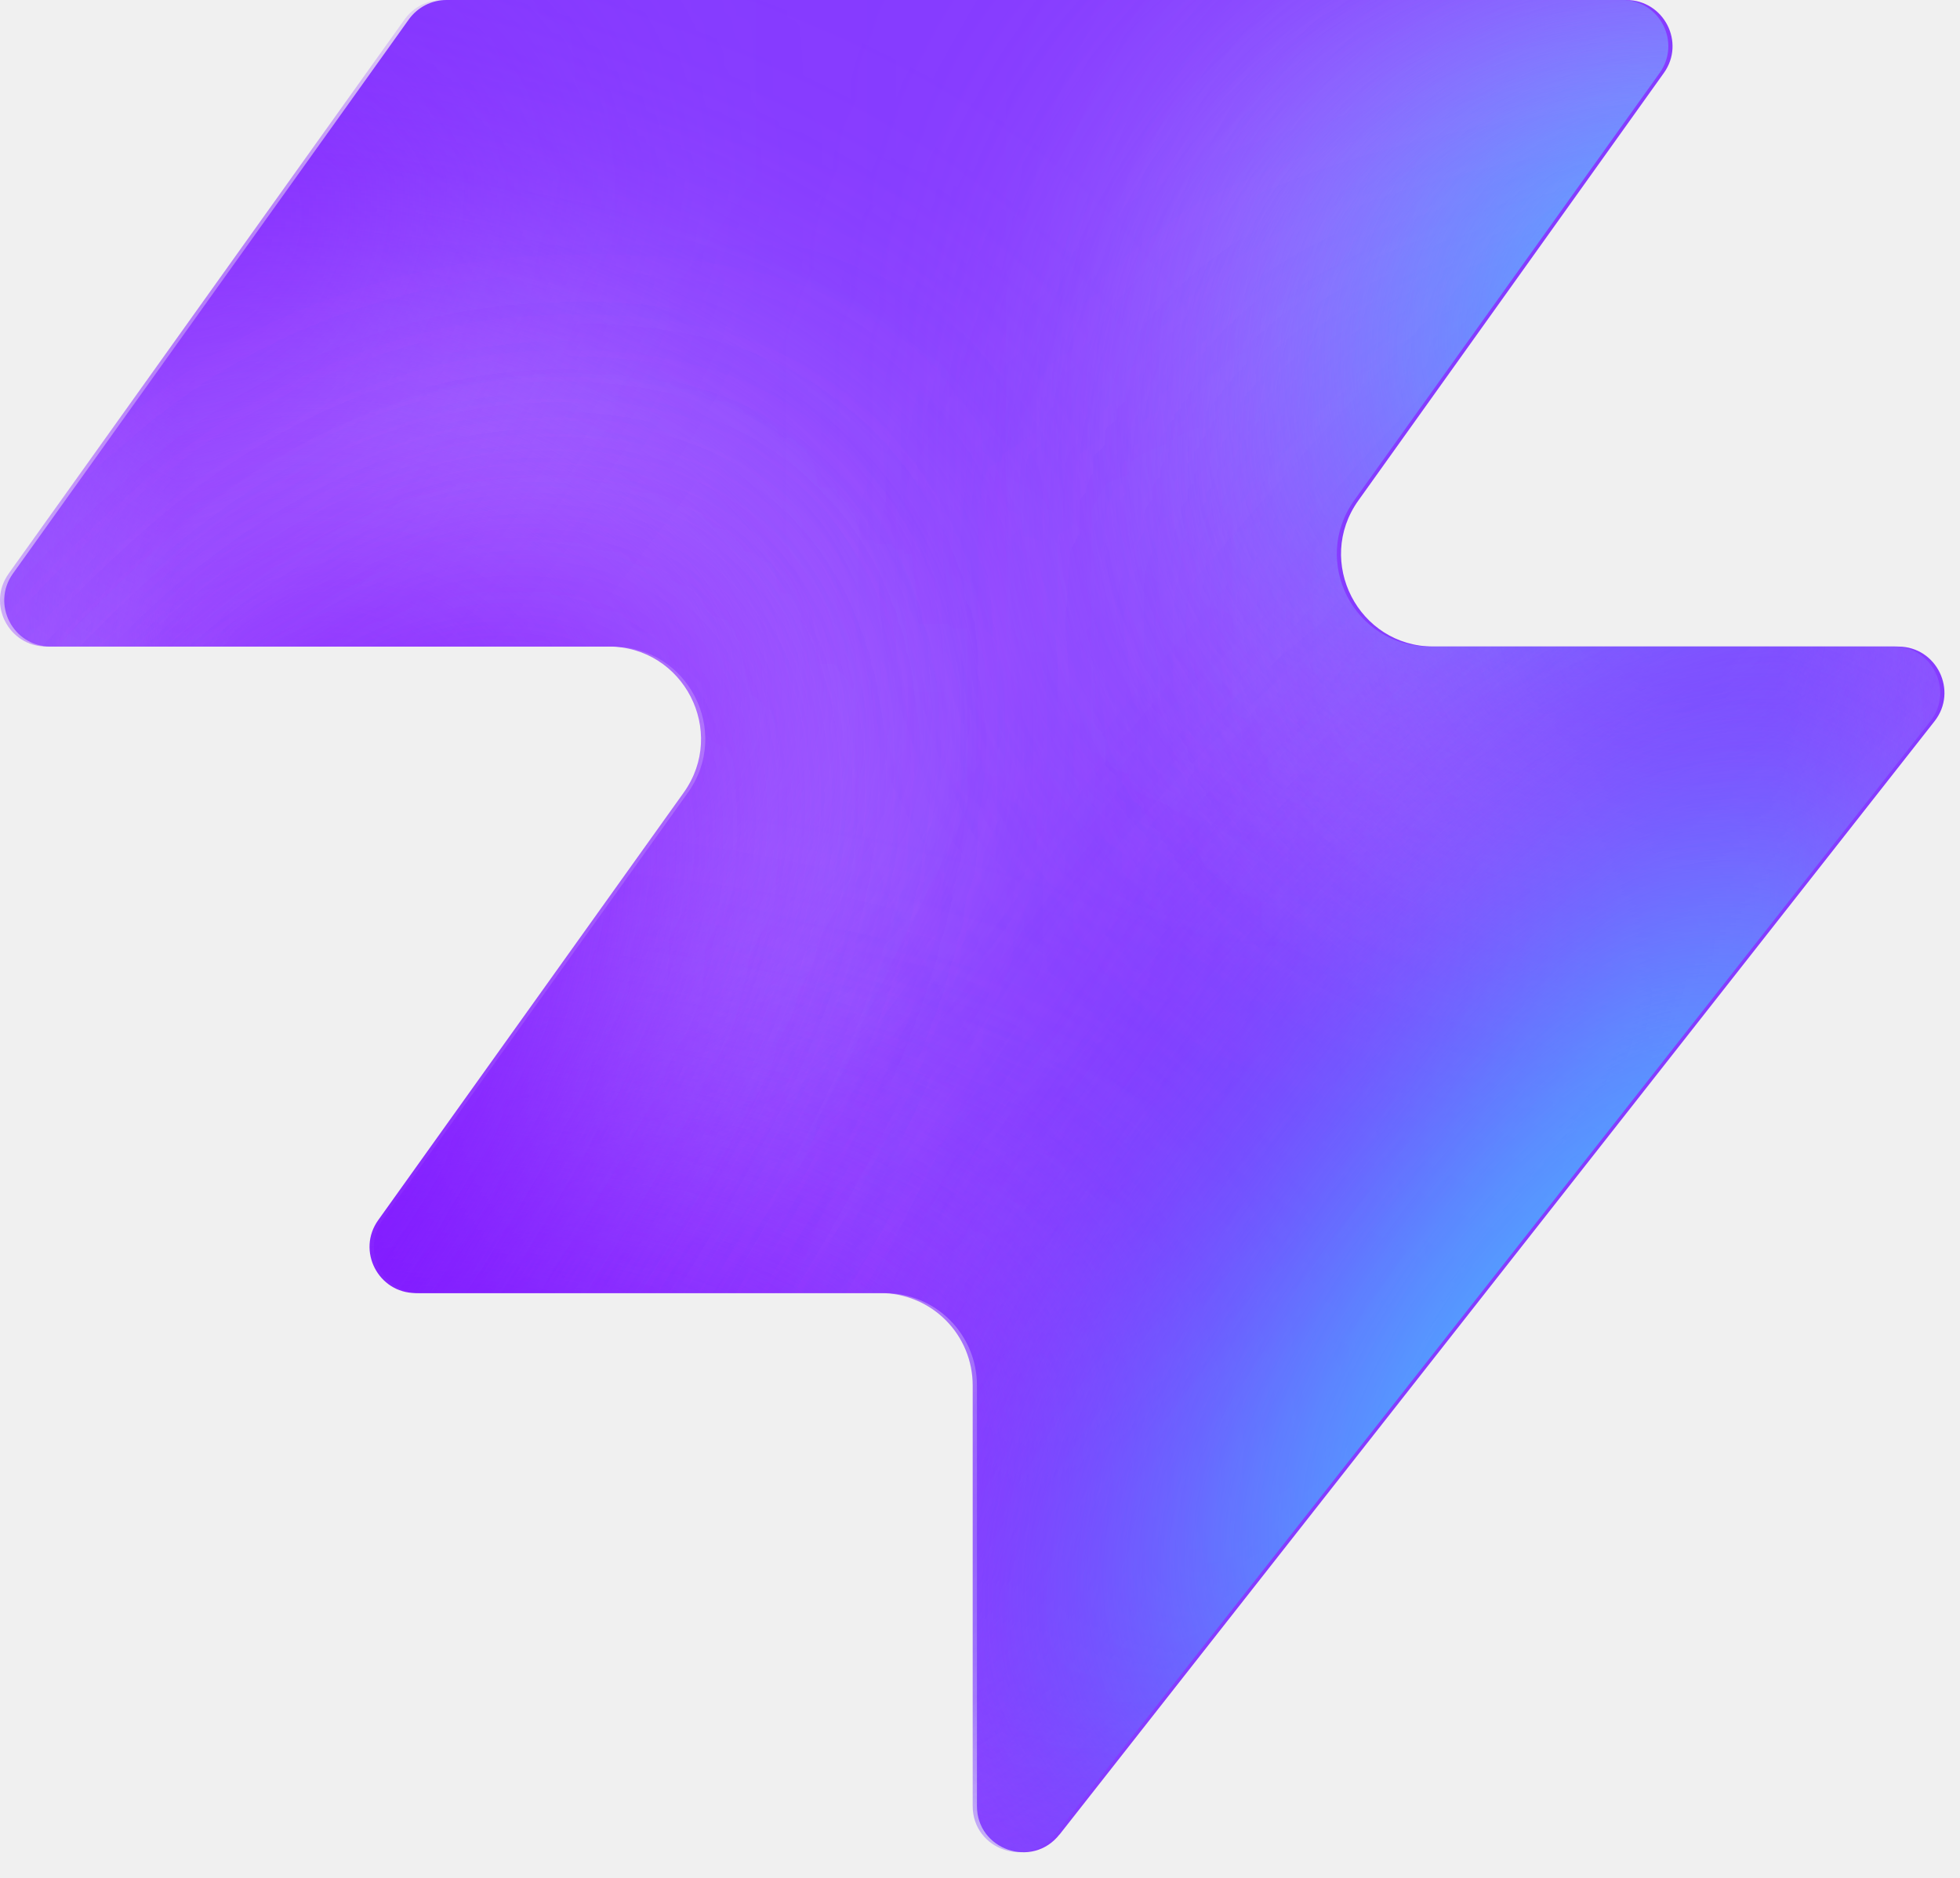
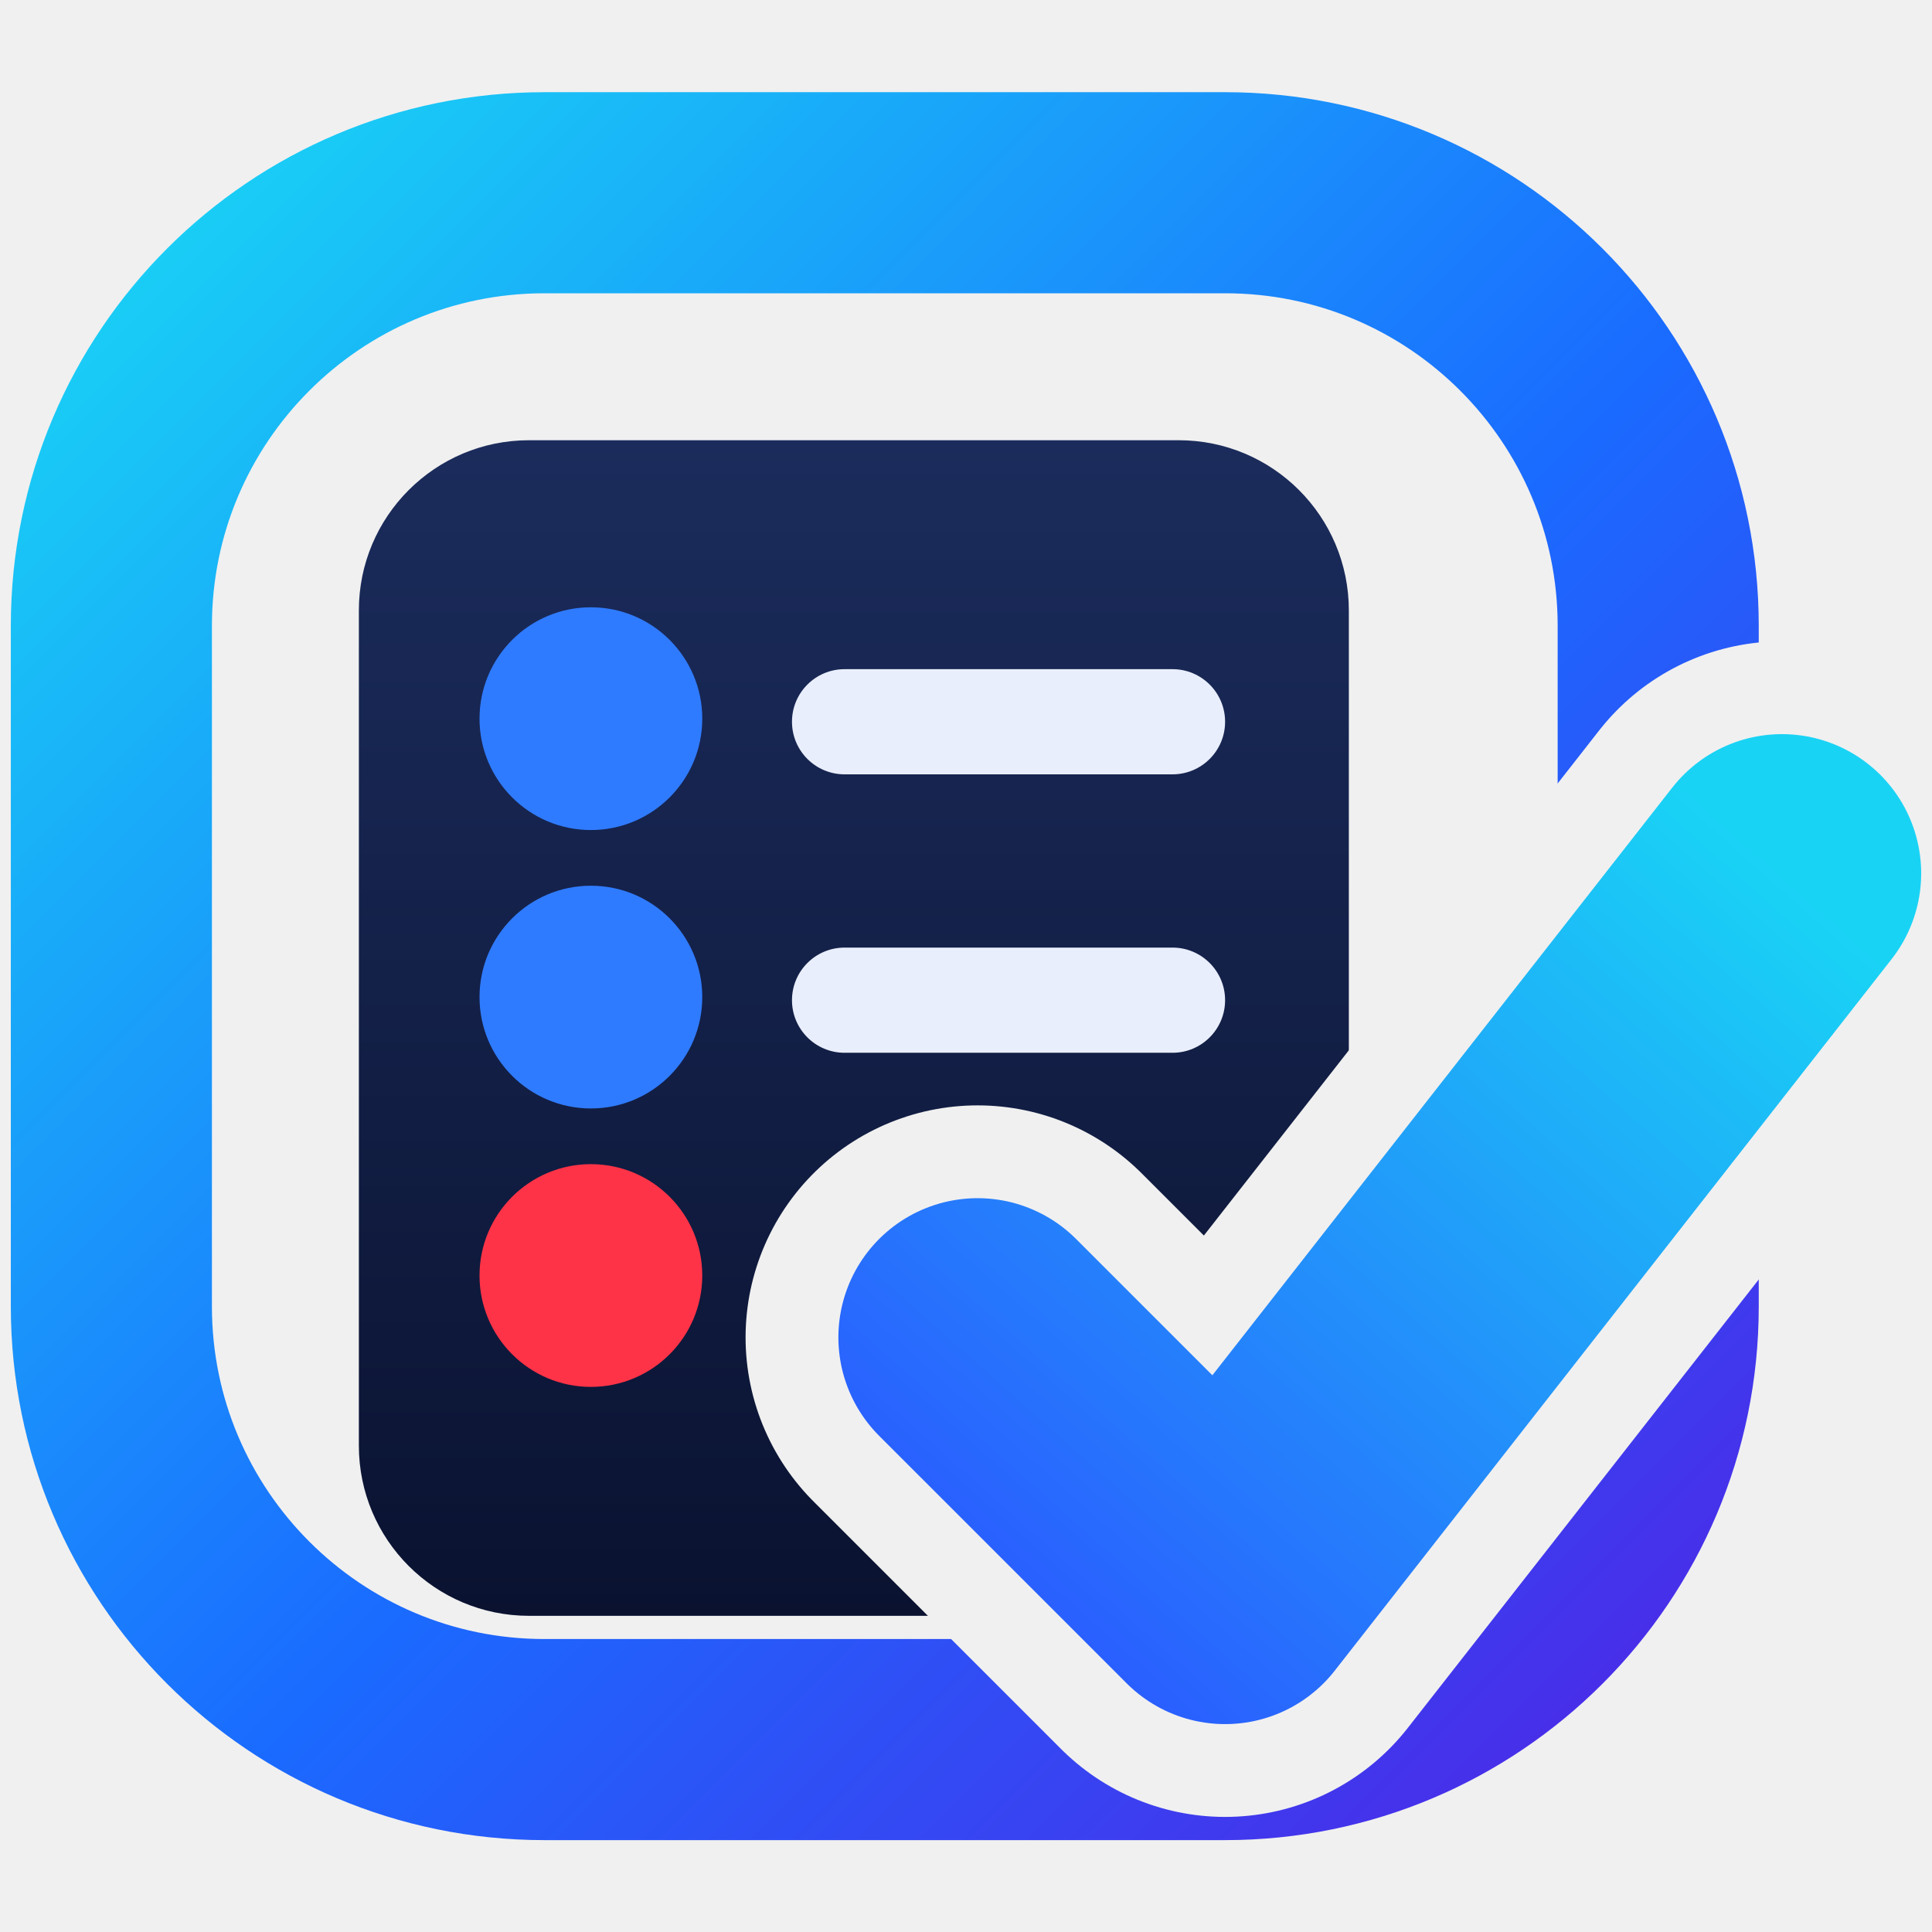
- <svg xmlns="http://www.w3.org/2000/svg" width="48" height="46" fill="none" viewBox="0 0 48 46">
-   <path fill="#863bff" d="M25.946 44.938c-.664.845-2.021.375-2.021-.698V33.937a2.26 2.26 0 0 0-2.262-2.262H10.287c-.92 0-1.456-1.04-.92-1.788l7.48-10.471c1.07-1.497 0-3.578-1.842-3.578H1.237c-.92 0-1.456-1.04-.92-1.788L10.013.474c.214-.297.556-.474.92-.474h28.894c.92 0 1.456 1.04.92 1.788l-7.48 10.471c-1.07 1.498 0 3.579 1.842 3.579h11.377c.943 0 1.473 1.088.89 1.83L25.947 44.94z" style="fill:#863bff;fill:color(display-p3 .525 .23 1);fill-opacity:1" />
-   <mask id="a" width="48" height="46" x="0" y="0" maskUnits="userSpaceOnUse" style="mask-type:alpha">
-     <path fill="#000" d="M25.842 44.938c-.664.844-2.021.375-2.021-.698V33.937a2.26 2.26 0 0 0-2.262-2.262H10.183c-.92 0-1.456-1.04-.92-1.788l7.48-10.471c1.07-1.498 0-3.579-1.842-3.579H1.133c-.92 0-1.456-1.04-.92-1.787L9.91.473c.214-.297.556-.474.92-.474h28.894c.92 0 1.456 1.04.92 1.788l-7.48 10.471c-1.07 1.498 0 3.578 1.842 3.578h11.377c.943 0 1.473 1.088.89 1.832L25.843 44.94z" style="fill:#000;fill-opacity:1" />
-   </mask>
-   <g mask="url(#a)">
-     <g filter="url(#b)">
-       <ellipse cx="5.508" cy="14.704" fill="#ede6ff" rx="5.508" ry="14.704" style="fill:#ede6ff;fill:color(display-p3 .927 .903 1);fill-opacity:1" transform="matrix(.00324 1 1 -.00324 -4.47 31.516)" />
-     </g>
-     <g filter="url(#c)">
-       <ellipse cx="10.399" cy="29.851" fill="#ede6ff" rx="10.399" ry="29.851" style="fill:#ede6ff;fill:color(display-p3 .927 .903 1);fill-opacity:1" transform="matrix(.00324 1 1 -.00324 -39.328 7.883)" />
-     </g>
-     <g filter="url(#d)">
-       <ellipse cx="5.508" cy="30.487" fill="#7e14ff" rx="5.508" ry="30.487" style="fill:#7e14ff;fill:color(display-p3 .492 .077 1);fill-opacity:1" transform="rotate(89.814 -25.913 -14.639)scale(1 -1)" />
-     </g>
-     <g filter="url(#e)">
-       <ellipse cx="5.508" cy="30.599" fill="#7e14ff" rx="5.508" ry="30.599" style="fill:#7e14ff;fill:color(display-p3 .492 .077 1);fill-opacity:1" transform="rotate(89.814 -32.644 -3.334)scale(1 -1)" />
-     </g>
-     <g filter="url(#f)">
-       <ellipse cx="5.508" cy="30.599" fill="#7e14ff" rx="5.508" ry="30.599" style="fill:#7e14ff;fill:color(display-p3 .492 .077 1);fill-opacity:1" transform="matrix(.00324 1 1 -.00324 -34.34 30.47)" />
-     </g>
-     <g filter="url(#g)">
-       <ellipse cx="14.072" cy="22.078" fill="#ede6ff" rx="14.072" ry="22.078" style="fill:#ede6ff;fill:color(display-p3 .927 .903 1);fill-opacity:1" transform="rotate(93.35 24.506 48.493)scale(-1 1)" />
-     </g>
-     <g filter="url(#h)">
-       <ellipse cx="3.47" cy="21.501" fill="#7e14ff" rx="3.47" ry="21.501" style="fill:#7e14ff;fill:color(display-p3 .492 .077 1);fill-opacity:1" transform="rotate(89.009 28.708 47.59)scale(-1 1)" />
-     </g>
-     <g filter="url(#i)">
-       <ellipse cx="3.47" cy="21.501" fill="#7e14ff" rx="3.47" ry="21.501" style="fill:#7e14ff;fill:color(display-p3 .492 .077 1);fill-opacity:1" transform="rotate(89.009 28.708 47.59)scale(-1 1)" />
-     </g>
-     <g filter="url(#j)">
-       <ellipse cx=".387" cy="8.972" fill="#7e14ff" rx="4.407" ry="29.108" style="fill:#7e14ff;fill:color(display-p3 .492 .077 1);fill-opacity:1" transform="rotate(39.51 .387 8.972)" />
-     </g>
-     <g filter="url(#k)">
-       <ellipse cx="47.523" cy="-6.092" fill="#7e14ff" rx="4.407" ry="29.108" style="fill:#7e14ff;fill:color(display-p3 .492 .077 1);fill-opacity:1" transform="rotate(37.892 47.523 -6.092)" />
-     </g>
-     <g filter="url(#l)">
-       <ellipse cx="41.412" cy="6.333" fill="#47bfff" rx="5.971" ry="9.665" style="fill:#47bfff;fill:color(display-p3 .28 .748 1);fill-opacity:1" transform="rotate(37.892 41.412 6.333)" />
-     </g>
-     <g filter="url(#m)">
-       <ellipse cx="-1.879" cy="38.332" fill="#7e14ff" rx="4.407" ry="29.108" style="fill:#7e14ff;fill:color(display-p3 .492 .077 1);fill-opacity:1" transform="rotate(37.892 -1.88 38.332)" />
-     </g>
-     <g filter="url(#n)">
-       <ellipse cx="-1.879" cy="38.332" fill="#7e14ff" rx="4.407" ry="29.108" style="fill:#7e14ff;fill:color(display-p3 .492 .077 1);fill-opacity:1" transform="rotate(37.892 -1.88 38.332)" />
-     </g>
-     <g filter="url(#o)">
-       <ellipse cx="35.651" cy="29.907" fill="#7e14ff" rx="4.407" ry="29.108" style="fill:#7e14ff;fill:color(display-p3 .492 .077 1);fill-opacity:1" transform="rotate(37.892 35.651 29.907)" />
-     </g>
-     <g filter="url(#p)">
-       <ellipse cx="38.418" cy="32.4" fill="#47bfff" rx="5.971" ry="15.297" style="fill:#47bfff;fill:color(display-p3 .28 .748 1);fill-opacity:1" transform="rotate(37.892 38.418 32.4)" />
-     </g>
+ <svg xmlns="http://www.w3.org/2000/svg" viewBox="1.40 -1.23 62.45 62.45">
+   <defs>
+     <linearGradient id="frame" x1="0" y1="0" x2="1" y2="1">
+       <stop offset="0" stop-color="#19d3f5" />
+       <stop offset="0.55" stop-color="#1a6bff" />
+       <stop offset="1" stop-color="#4b2ae8" />
+     </linearGradient>
+     <linearGradient id="doc" x1="0" y1="0" x2="0" y2="1">
+       <stop offset="0" stop-color="#1b2c5c" />
+       <stop offset="1" stop-color="#0a1230" />
+     </linearGradient>
+     <linearGradient id="tick" x1="0" y1="1" x2="1" y2="0">
+       <stop offset="0" stop-color="#2a5cff" />
+       <stop offset="1" stop-color="#19d3f5" />
+     </linearGradient>
+     <mask id="gap" maskUnits="userSpaceOnUse" x="-10" y="-10" width="90" height="90">
+       <rect x="-10" y="-10" width="90" height="90" fill="#fff" />
+       <path d="M33 42 L41 50 L59 27" fill="none" stroke="#000" stroke-width="15" stroke-linecap="round" stroke-linejoin="round" />
+     </mask>
+   </defs>
+   <g mask="url(#gap)">
+     <rect x="5" y="5" width="50" height="50" rx="14" fill="none" stroke="url(#frame)" stroke-width="6.5" />
+     <rect x="13" y="13" width="32" height="38" rx="5.5" fill="url(#doc)" />
+     <circle cx="20.5" cy="22" r="3.6" fill="#2f7bff" />
+     <rect x="27" y="20.4" width="14" height="3.4" rx="1.7" fill="#e9eefc" />
+     <circle cx="20.5" cy="31" r="3.6" fill="#2f7bff" />
+     <rect x="27" y="29.4" width="14" height="3.4" rx="1.7" fill="#e9eefc" />
+     <circle cx="20.5" cy="40" r="3.6" fill="#ff3347" />
+     <rect x="27" y="38.4" width="9" height="3.4" rx="1.7" fill="#e9eefc" />
  </g>
-   <defs>
-     <filter id="b" width="60.045" height="41.654" x="-19.77" y="16.149" color-interpolation-filters="sRGB" filterUnits="userSpaceOnUse">
-       <feFlood flood-opacity="0" result="BackgroundImageFix" />
-       <feBlend in="SourceGraphic" in2="BackgroundImageFix" result="shape" />
-       <feGaussianBlur result="effect1_foregroundBlur_2002_17158" stdDeviation="7.659" />
-     </filter>
-     <filter id="c" width="90.34" height="51.437" x="-54.613" y="-7.533" color-interpolation-filters="sRGB" filterUnits="userSpaceOnUse">
-       <feFlood flood-opacity="0" result="BackgroundImageFix" />
-       <feBlend in="SourceGraphic" in2="BackgroundImageFix" result="shape" />
-       <feGaussianBlur result="effect1_foregroundBlur_2002_17158" stdDeviation="7.659" />
-     </filter>
-     <filter id="d" width="79.355" height="29.4" x="-49.64" y="2.03" color-interpolation-filters="sRGB" filterUnits="userSpaceOnUse">
-       <feFlood flood-opacity="0" result="BackgroundImageFix" />
-       <feBlend in="SourceGraphic" in2="BackgroundImageFix" result="shape" />
-       <feGaussianBlur result="effect1_foregroundBlur_2002_17158" stdDeviation="4.596" />
-     </filter>
-     <filter id="e" width="79.579" height="29.4" x="-45.045" y="20.029" color-interpolation-filters="sRGB" filterUnits="userSpaceOnUse">
-       <feFlood flood-opacity="0" result="BackgroundImageFix" />
-       <feBlend in="SourceGraphic" in2="BackgroundImageFix" result="shape" />
-       <feGaussianBlur result="effect1_foregroundBlur_2002_17158" stdDeviation="4.596" />
-     </filter>
-     <filter id="f" width="79.579" height="29.4" x="-43.513" y="21.178" color-interpolation-filters="sRGB" filterUnits="userSpaceOnUse">
-       <feFlood flood-opacity="0" result="BackgroundImageFix" />
-       <feBlend in="SourceGraphic" in2="BackgroundImageFix" result="shape" />
-       <feGaussianBlur result="effect1_foregroundBlur_2002_17158" stdDeviation="4.596" />
-     </filter>
-     <filter id="g" width="74.749" height="58.852" x="15.756" y="-17.901" color-interpolation-filters="sRGB" filterUnits="userSpaceOnUse">
-       <feFlood flood-opacity="0" result="BackgroundImageFix" />
-       <feBlend in="SourceGraphic" in2="BackgroundImageFix" result="shape" />
-       <feGaussianBlur result="effect1_foregroundBlur_2002_17158" stdDeviation="7.659" />
-     </filter>
-     <filter id="h" width="61.377" height="25.362" x="23.548" y="2.284" color-interpolation-filters="sRGB" filterUnits="userSpaceOnUse">
-       <feFlood flood-opacity="0" result="BackgroundImageFix" />
-       <feBlend in="SourceGraphic" in2="BackgroundImageFix" result="shape" />
-       <feGaussianBlur result="effect1_foregroundBlur_2002_17158" stdDeviation="4.596" />
-     </filter>
-     <filter id="i" width="61.377" height="25.362" x="23.548" y="2.284" color-interpolation-filters="sRGB" filterUnits="userSpaceOnUse">
-       <feFlood flood-opacity="0" result="BackgroundImageFix" />
-       <feBlend in="SourceGraphic" in2="BackgroundImageFix" result="shape" />
-       <feGaussianBlur result="effect1_foregroundBlur_2002_17158" stdDeviation="4.596" />
-     </filter>
-     <filter id="j" width="56.045" height="63.649" x="-27.636" y="-22.853" color-interpolation-filters="sRGB" filterUnits="userSpaceOnUse">
-       <feFlood flood-opacity="0" result="BackgroundImageFix" />
-       <feBlend in="SourceGraphic" in2="BackgroundImageFix" result="shape" />
-       <feGaussianBlur result="effect1_foregroundBlur_2002_17158" stdDeviation="4.596" />
-     </filter>
-     <filter id="k" width="54.814" height="64.646" x="20.116" y="-38.415" color-interpolation-filters="sRGB" filterUnits="userSpaceOnUse">
-       <feFlood flood-opacity="0" result="BackgroundImageFix" />
-       <feBlend in="SourceGraphic" in2="BackgroundImageFix" result="shape" />
-       <feGaussianBlur result="effect1_foregroundBlur_2002_17158" stdDeviation="4.596" />
-     </filter>
-     <filter id="l" width="33.541" height="35.313" x="24.641" y="-11.323" color-interpolation-filters="sRGB" filterUnits="userSpaceOnUse">
-       <feFlood flood-opacity="0" result="BackgroundImageFix" />
-       <feBlend in="SourceGraphic" in2="BackgroundImageFix" result="shape" />
-       <feGaussianBlur result="effect1_foregroundBlur_2002_17158" stdDeviation="4.596" />
-     </filter>
-     <filter id="m" width="54.814" height="64.646" x="-29.286" y="6.009" color-interpolation-filters="sRGB" filterUnits="userSpaceOnUse">
-       <feFlood flood-opacity="0" result="BackgroundImageFix" />
-       <feBlend in="SourceGraphic" in2="BackgroundImageFix" result="shape" />
-       <feGaussianBlur result="effect1_foregroundBlur_2002_17158" stdDeviation="4.596" />
-     </filter>
-     <filter id="n" width="54.814" height="64.646" x="-29.286" y="6.009" color-interpolation-filters="sRGB" filterUnits="userSpaceOnUse">
-       <feFlood flood-opacity="0" result="BackgroundImageFix" />
-       <feBlend in="SourceGraphic" in2="BackgroundImageFix" result="shape" />
-       <feGaussianBlur result="effect1_foregroundBlur_2002_17158" stdDeviation="4.596" />
-     </filter>
-     <filter id="o" width="54.814" height="64.646" x="8.244" y="-2.416" color-interpolation-filters="sRGB" filterUnits="userSpaceOnUse">
-       <feFlood flood-opacity="0" result="BackgroundImageFix" />
-       <feBlend in="SourceGraphic" in2="BackgroundImageFix" result="shape" />
-       <feGaussianBlur result="effect1_foregroundBlur_2002_17158" stdDeviation="4.596" />
-     </filter>
-     <filter id="p" width="39.409" height="43.623" x="18.713" y="10.588" color-interpolation-filters="sRGB" filterUnits="userSpaceOnUse">
-       <feFlood flood-opacity="0" result="BackgroundImageFix" />
-       <feBlend in="SourceGraphic" in2="BackgroundImageFix" result="shape" />
-       <feGaussianBlur result="effect1_foregroundBlur_2002_17158" stdDeviation="4.596" />
-     </filter>
-   </defs>
+   <path d="M33 42 L41 50 L59 27" fill="none" stroke="url(#tick)" stroke-width="9" stroke-linecap="round" stroke-linejoin="round" />
</svg>
